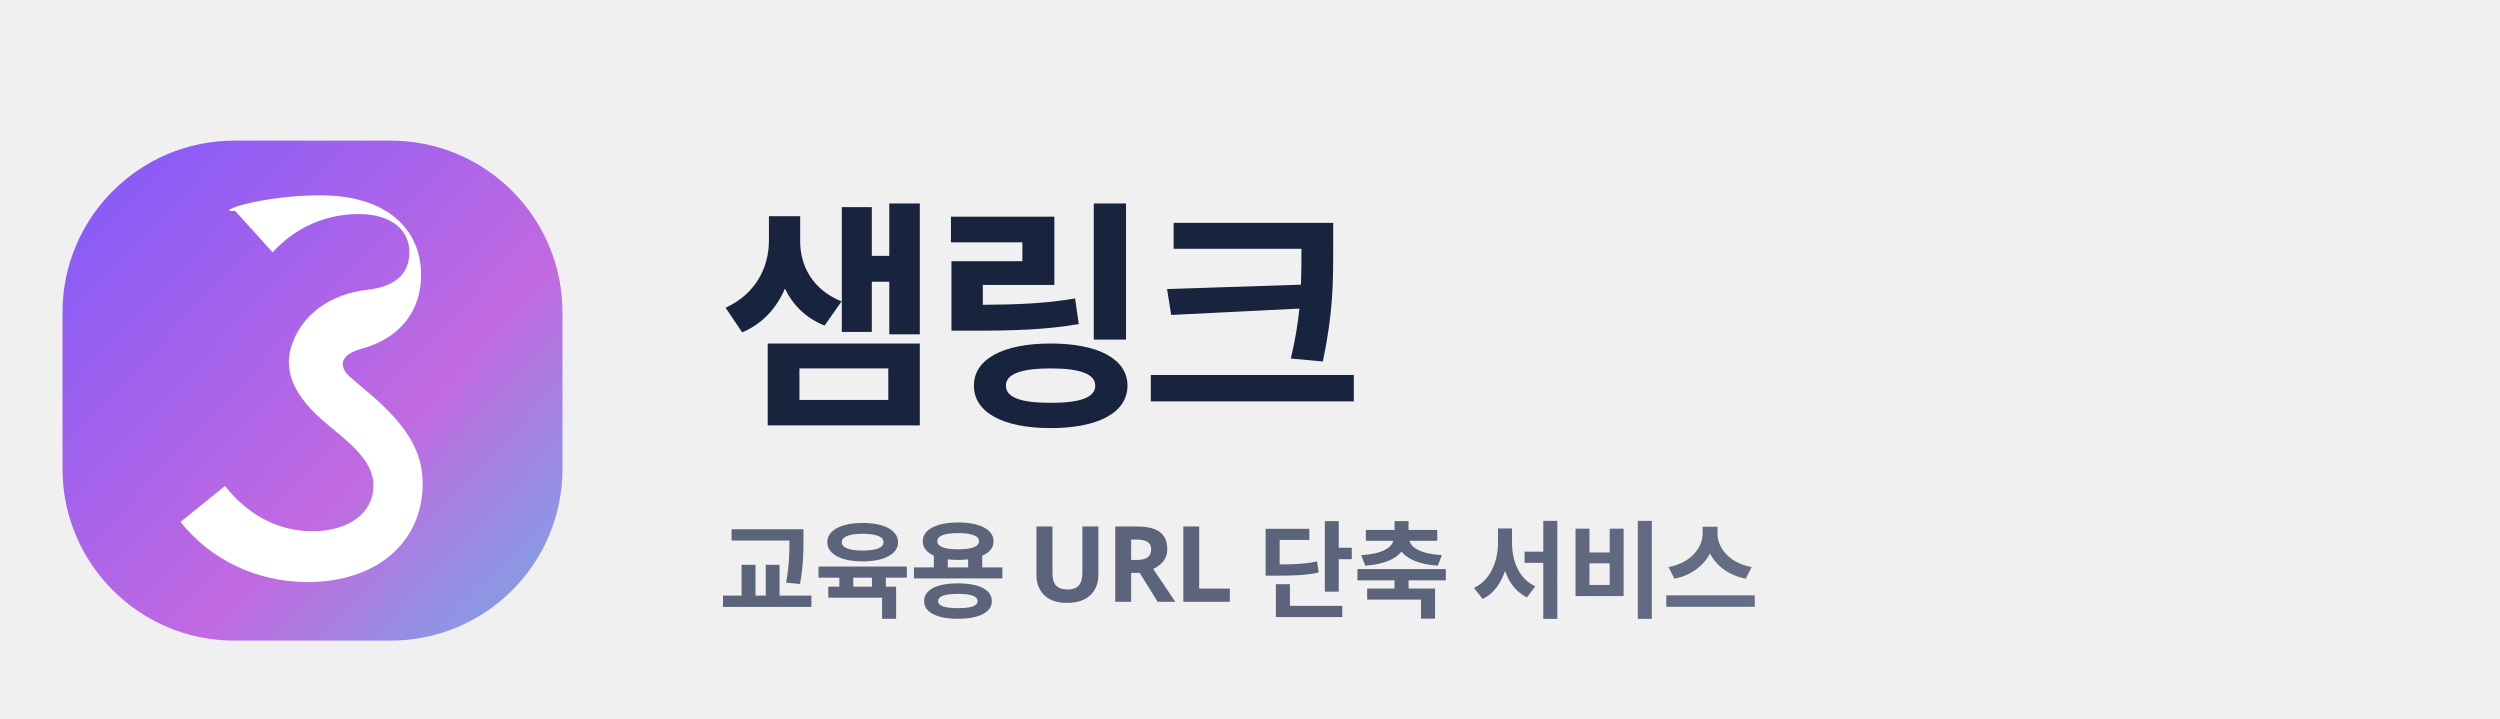
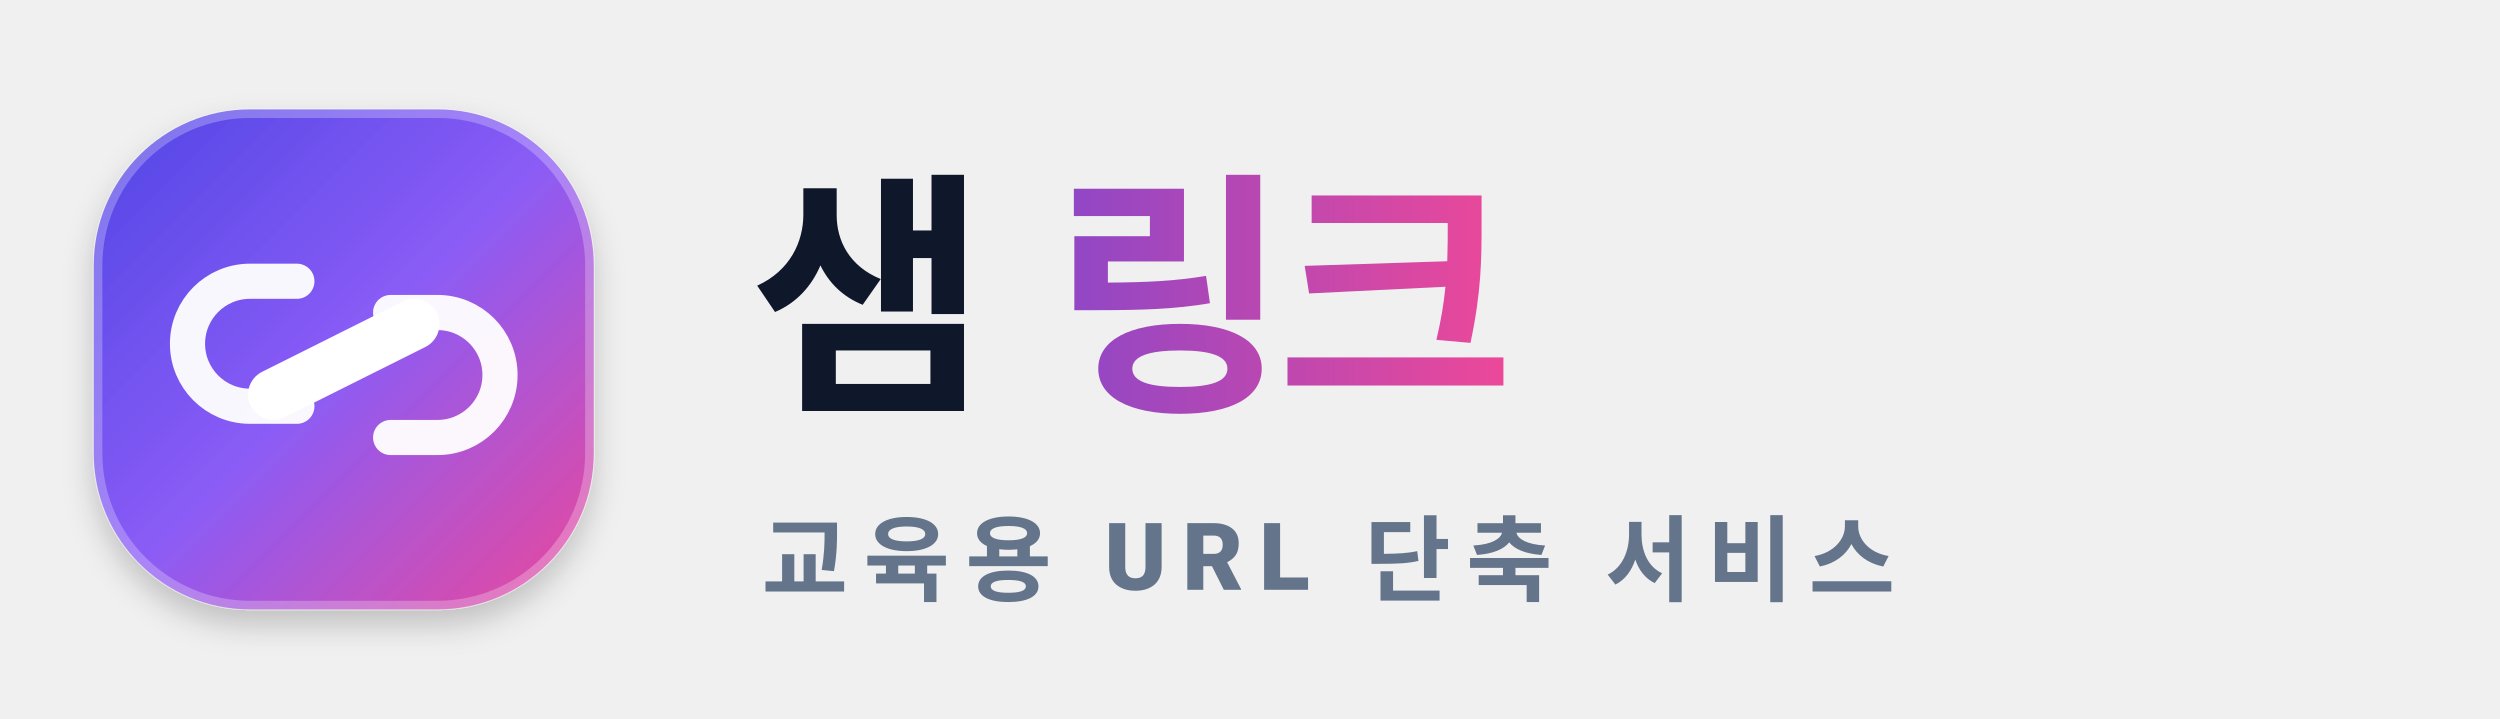
<svg xmlns="http://www.w3.org/2000/svg" width="320" height="92" viewBox="0 0 320 92" fill="none" role="img" aria-label="샘링크 로고">
  <defs>
-     <linearGradient id="icon" x1="10" y1="14" x2="78" y2="78" gradientUnits="userSpaceOnUse">
-       <stop stop-color="#8B5CF6" />
-       <stop offset="0.5" stop-color="#C16AE0" />
-       <stop offset="1" stop-color="#57C3E8" />
+     <linearGradient id="icon-grad" x1="0%" y1="0%" x2="100%" y2="100%">
+       <stop offset="0%" stop-color="#4F46E5" />
+       <stop offset="50%" stop-color="#8B5CF6" />
+       <stop offset="100%" stop-color="#EC4899" />
    </linearGradient>
-     <linearGradient id="word" x1="92" y1="28" x2="214" y2="54" gradientUnits="userSpaceOnUse">
-       <stop stop-color="#18233D" />
-       <stop offset="1" stop-color="#23335E" />
+     <linearGradient id="word-gradient" x1="0%" y1="0%" x2="100%" y2="0%">
+       <stop offset="0%" stop-color="#4F46E5" />
+       <stop offset="100%" stop-color="#EC4899" />
    </linearGradient>
-     <linearGradient id="subtitle" x1="92" y1="60" x2="220" y2="76" gradientUnits="userSpaceOnUse">
-       <stop stop-color="#5B647B" />
-       <stop offset="1" stop-color="#7A849D" />
-     </linearGradient>
+     <filter id="icon-shadow" x="-10%" y="-10%" width="120%" height="120%">
+       <feDropShadow dx="0" dy="2" stdDeviation="2" flood-color="#090D1A" flood-opacity="0.2" />
+     </filter>
  </defs>
-   <rect width="320" height="92" rx="20" fill="white" fill-opacity="0.01" />
-   <g transform="translate(8 8)">
-     <rect x="0" y="10" width="64" height="64" rx="22" fill="url(#icon)" />
-     <path d="M33 17c8.6 0 12.9 4.4 12.9 10.2 0 4.7-2.8 8.1-7.5 9.4-3 .8-3.2 2.4-1.3 3.9l1.4 1.2c5.5 4.5 7.6 8 7.6 12.2 0 7.6-6 12.6-14.7 12.6-6.5 0-12.4-2.8-16.3-7.7l5.7-4.6c3 3.8 6.9 5.8 11.2 5.8 4.7 0 7.8-2.4 7.8-5.8 0-2.2-1.3-4.1-4.6-6.8l-1.2-1c-4.5-3.7-5.7-6.9-4.7-10.1 1.3-4.1 5.1-6.7 9.7-7.2 3.4-.4 5.4-1.9 5.4-4.8 0-2.8-2.2-4.9-6.5-4.9-4.2 0-8.1 1.7-11 4.9l-4.8-5.3C19.1 19.2 25.4 17 33 17Z" fill="white" />
+   <g transform="translate(12 14)" filter="url(#icon-shadow)">
+     <rect x="0" y="0" width="64" height="64" rx="20" fill="url(#icon-grad)" />
+     <rect x="0.5" y="0.5" width="63" height="63" rx="19.5" stroke="white" stroke-opacity="0.25" stroke-width="1.2" fill="none" />
+     <g stroke="white" stroke-linecap="round" stroke-linejoin="round" fill="none">
+       <path d="M26 38H20C15.58 38 12 34.42 12 30C12 25.58 15.58 22 20 22H26" stroke-width="4.5" stroke-opacity="0.95" />
+       <path d="M38 26H44C48.42 26 52 29.58 52 34C52 38.42 48.42 42 44 42H38" stroke-width="4.5" stroke-opacity="0.95" />
+       <line x1="23" y1="36.5" x2="41" y2="27.5" stroke-width="6.5" />
+     </g>
  </g>
-   <g transform="translate(92 22)">
-     <text x="0" y="30" fill="url(#word)" font-size="31" font-weight="900" font-family="Noto Sans KR, Apple SD Gothic Neo, Segoe UI, sans-serif" letter-spacing="-1.5">샘링크</text>
-     <text x="0" y="56" fill="url(#subtitle)" font-size="13.5" font-weight="700" font-family="Noto Sans KR, Apple SD Gothic Neo, Segoe UI, sans-serif" letter-spacing="-0.2">교육용 URL 단축 서비스</text>
+   <g transform="translate(96 20)">
+     <text x="0" y="30" font-size="33" font-weight="900" font-family="'Pretendard', -apple-system, BlinkMacSystemFont, 'Segoe UI', Roboto, 'Helvetica Neue', Arial, 'Noto Sans KR', sans-serif" letter-spacing="-1.5">
+       <tspan fill="#0F172A">샘</tspan>
+       <tspan fill="url(#word-gradient)">링크</tspan>
+     </text>
+     <text x="1.5" y="56" fill="#64748B" font-size="12" font-weight="800" font-family="'Pretendard', -apple-system, BlinkMacSystemFont, 'Segoe UI', Roboto, 'Helvetica Neue', Arial, 'Noto Sans KR', sans-serif" letter-spacing="2">
+       교육용 URL 단축 서비스
+     </text>
  </g>
</svg>
